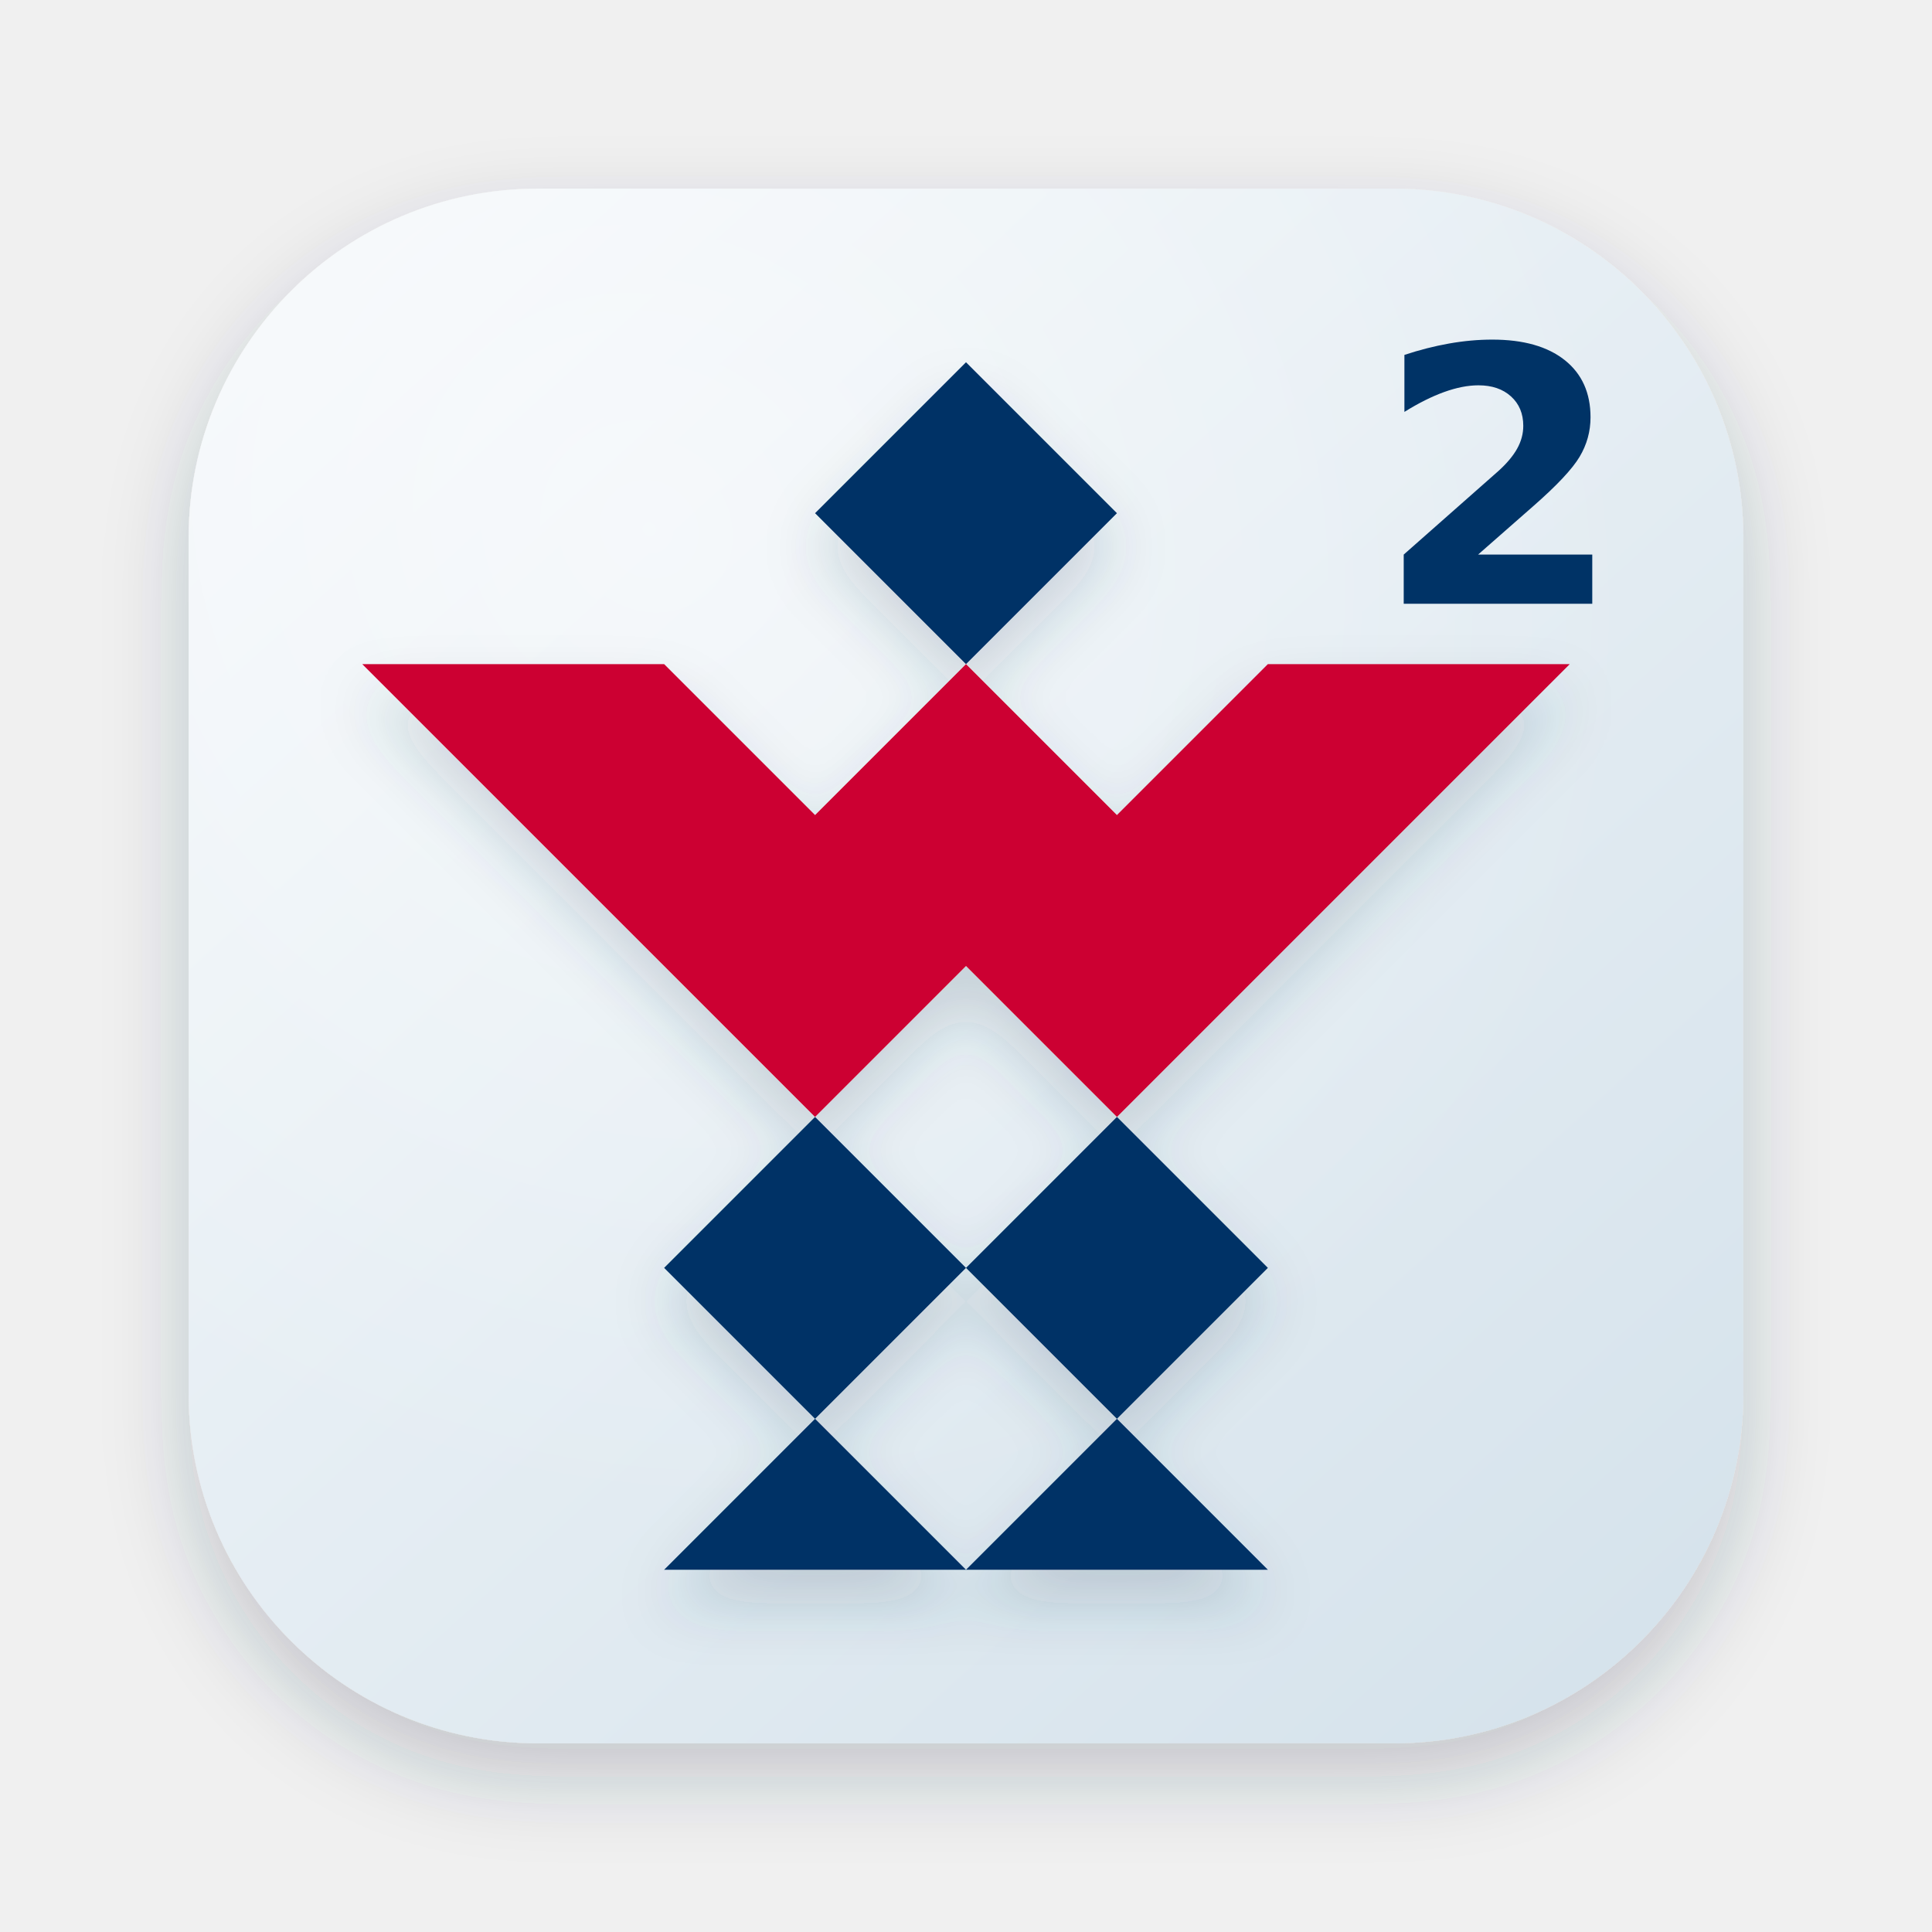
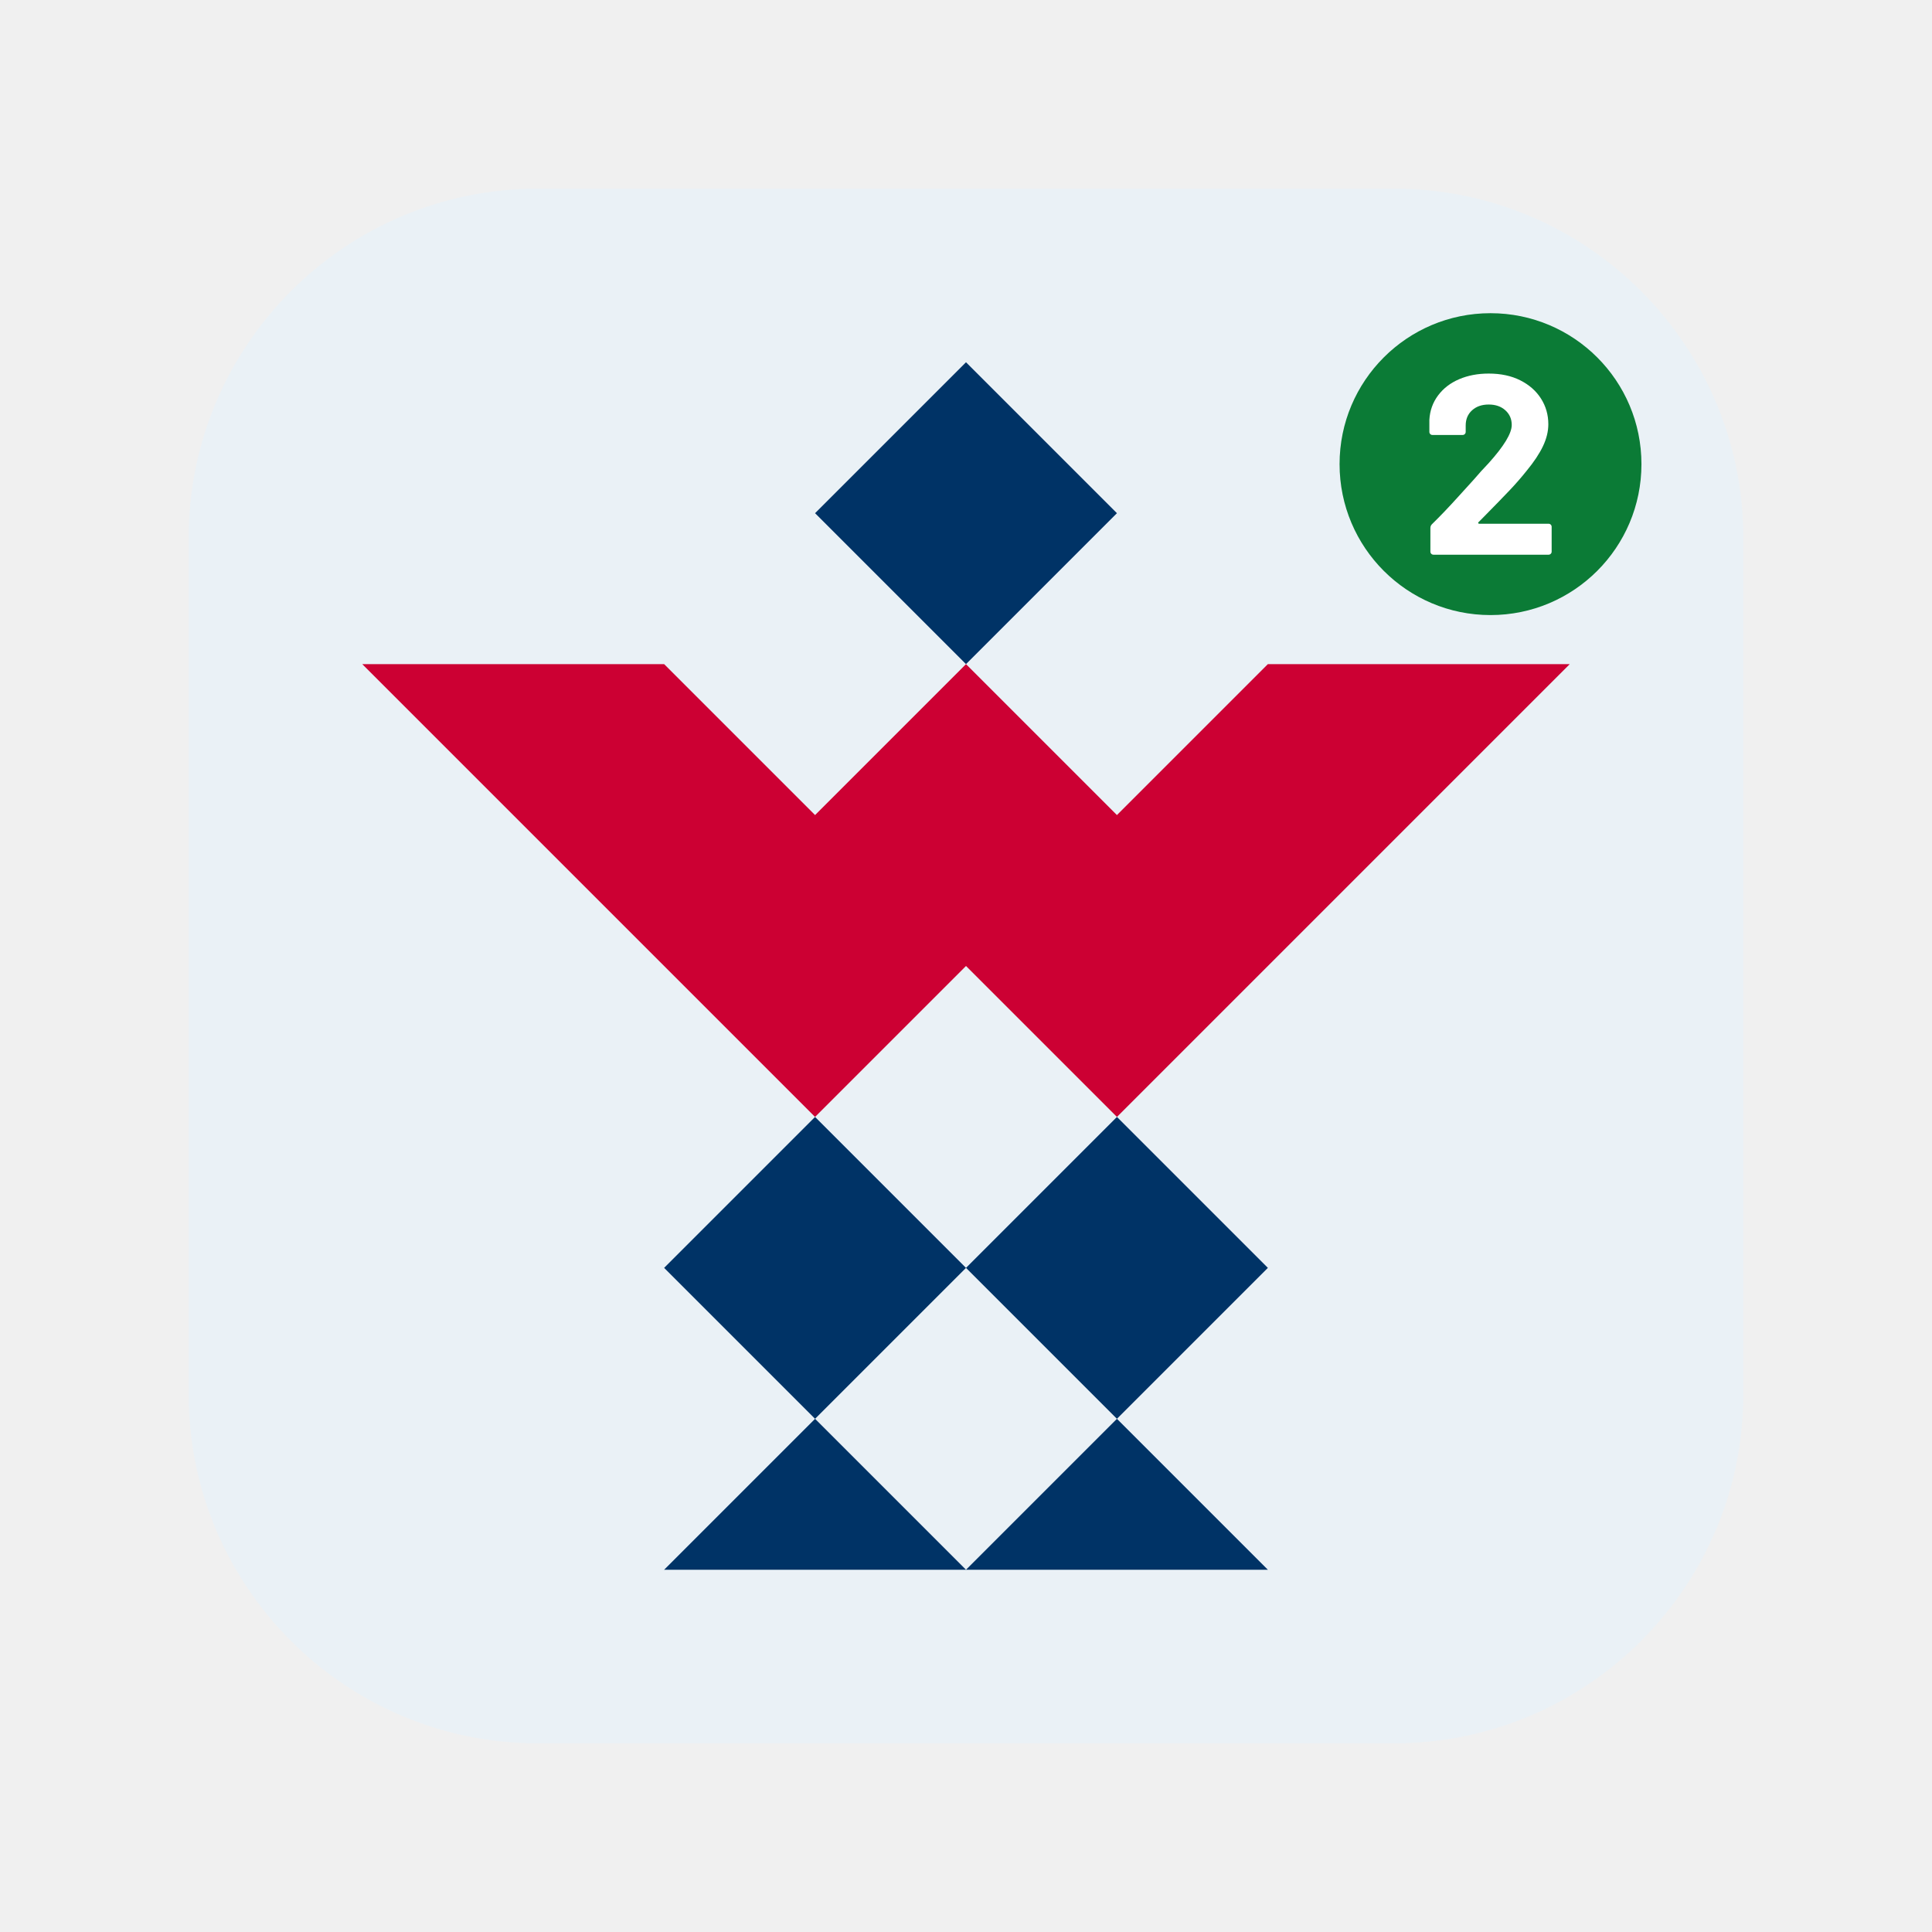
- <svg xmlns="http://www.w3.org/2000/svg" width="1024" height="1024" viewBox="0 0 1024 1024" role="img" aria-labelledby="title desc">
-   <defs>
-     <linearGradient id="plate-background" x1="176" y1="142" x2="848" y2="886" gradientUnits="userSpaceOnUse">
-       <stop offset="0" stop-color="#F3F7FA" />
-       <stop offset="1" stop-color="#D6E3EC" />
-     </linearGradient>
-     <radialGradient id="plate-highlight" cx="0" cy="0" r="1" gradientTransform="translate(344 282) rotate(44) scale(548 506)" gradientUnits="userSpaceOnUse">
-       <stop stop-color="#FFFFFF" stop-opacity="0.46" />
-       <stop offset="1" stop-color="#FFFFFF" stop-opacity="0" />
-     </radialGradient>
-     <filter id="plate-shadow" x="32" y="32" width="960" height="976" filterUnits="userSpaceOnUse" color-interpolation-filters="sRGB">
-       <feDropShadow dx="0" dy="18" stdDeviation="22" flood-color="#20394A" flood-opacity="0.22" />
-     </filter>
-     <filter id="mark-shadow" x="-20%" y="-20%" width="140%" height="150%" color-interpolation-filters="sRGB">
-       <feDropShadow dx="0" dy="0.225" stdDeviation="0.2" flood-color="#294759" flood-opacity="0.18" />
-     </filter>
-     <path id="plate-shape" d="M285 100H739C841 100 924 183 924 285V739C924 841 841 924 739 924H285C183 924 100 841 100 739V285C100 183 183 100 285 100Z" />
-     <clipPath id="plate-clip">
-       <use href="#plate-shape" />
-     </clipPath>
-   </defs>
-   <g filter="url(#plate-shadow)">
-     <use href="#plate-shape" fill="url(#plate-background)" />
+ <svg xmlns="http://www.w3.org/2000/svg" width="1024" height="1024" viewBox="0 0 1024 1024" version="1.1" role="img" aria-labelledby="title desc">
+   <path id="logo-background" fill="#EAF1F6" d="M285 100H739C841 100 924 183 924 285V739C924 841 841 924 739 924H285C183 924 100 841 100 739V285C100 183 183 100 285 100Z" />
+   <g id="gpm-mark" transform="translate(192 192) scale(80)">
+     <path id="mark-top" fill="#003366" d="M4 0 5 1 4 2 3 1Z" />
+     <path id="mark-middle" fill="#CC0033" d="M0 2h2l1 1 1-1 1 1 1-1h2L5 5 4 4 3 5Z" />
+     <path id="mark-bottom-left" fill="#003366" d="M3 5 4 6 3 7 2 6Z" />
+     <path id="mark-bottom-right" fill="#003366" d="M5 5 6 6 5 7 4 6Z" />
+     <path id="mark-base-left" fill="#003366" d="M3 7 4 8H2Z" />
+     <path id="mark-base-right" fill="#003366" d="M5 7 6 8H4Z" />
  </g>
-   <g clip-path="url(#plate-clip)">
-     <rect x="100" y="100" width="824" height="824" fill="url(#plate-highlight)" />
-   </g>
-   <g filter="url(#mark-shadow)" transform="translate(192 192) scale(80)">
-     <path fill="#003366" d="M4 0 5 1 4 2 3 1Z" />
-     <path fill="#cc0033" d="M0 2h2l1 1 1-1 1 1 1-1h2L5 5 4 4 3 5Z" />
-     <path fill="#003366" d="M3 5 4 6 3 7 2 6Zm2 0 1 1-1 1-1-1ZM3 7l1 1H2Zm2 0 1 1H4Z" />
-   </g>
-   <g id="version-marker" role="img" aria-label="2" data-ink-height="140" data-ink-width="99.934211" data-original-font="DejaVu Sans Bold" data-equivalent-font-size="188.631579">
-     <g id="numeral-2" transform="translate(744 180)">
-       <path id="numeral-outline" d="M39.421 113.934H99.934V140H0V113.934L50.197 69.632Q56.921 63.553 60.145 57.75Q63.368 51.947 63.368 45.684Q63.368 36.013 56.875 30.118Q50.382 24.224 39.605 24.224Q31.316 24.224 21.461 27.77Q11.605 31.316 0.368 38.316V8.105Q12.342 4.145 24.039 2.072Q35.737 0 46.974 0Q71.658 0 85.336 10.868Q99.013 21.737 99.013 41.171Q99.013 52.408 93.211 62.125Q87.408 71.842 68.803 88.145Z" fill="#003366" />
+   <g id="version-marker" role="img" aria-label="2" data-numeral-font="Barlow Bold" data-ink-height="96.000000" data-ink-width="64.813559">
+     <circle id="badge-green" cx="790.0" cy="246.0" r="80" fill="#0B7B36" />
+     <g id="numeral-2" transform="translate(752.0339 294) scale(0.1355932 -0.1355932)">
+       <path id="numeral-outline" d="M236 121H507Q512 121 515.5 117.5Q519 114 519 109V12Q519 7 515.5 3.5Q512 0 507 0H57Q52 0 48.5 3.5Q45 7 45 12V104Q45 113 51 119Q100 167 151.0 223.5Q202 280 215 294Q243 327 272 357Q363 458 363 507Q363 542 338.0 564.5Q313 587 273 587Q233 587 208.0 564.5Q183 542 183 505V480Q183 475 179.5 471.5Q176 468 171 468H53Q48 468 44.5 471.5Q41 475 41 480V527Q44 581 75.0 622.5Q106 664 157.5 686.0Q209 708 273 708Q344 708 396.5 681.5Q449 655 477.5 610.0Q506 565 506 510Q506 468 485.0 424.0Q464 380 422 329Q391 290 355.0 252.0Q319 214 248 142L233 127Q231 125 232.0 123.0Q233 121 236 121Z" fill="#FFFFFF" />
    </g>
  </g>
</svg>
